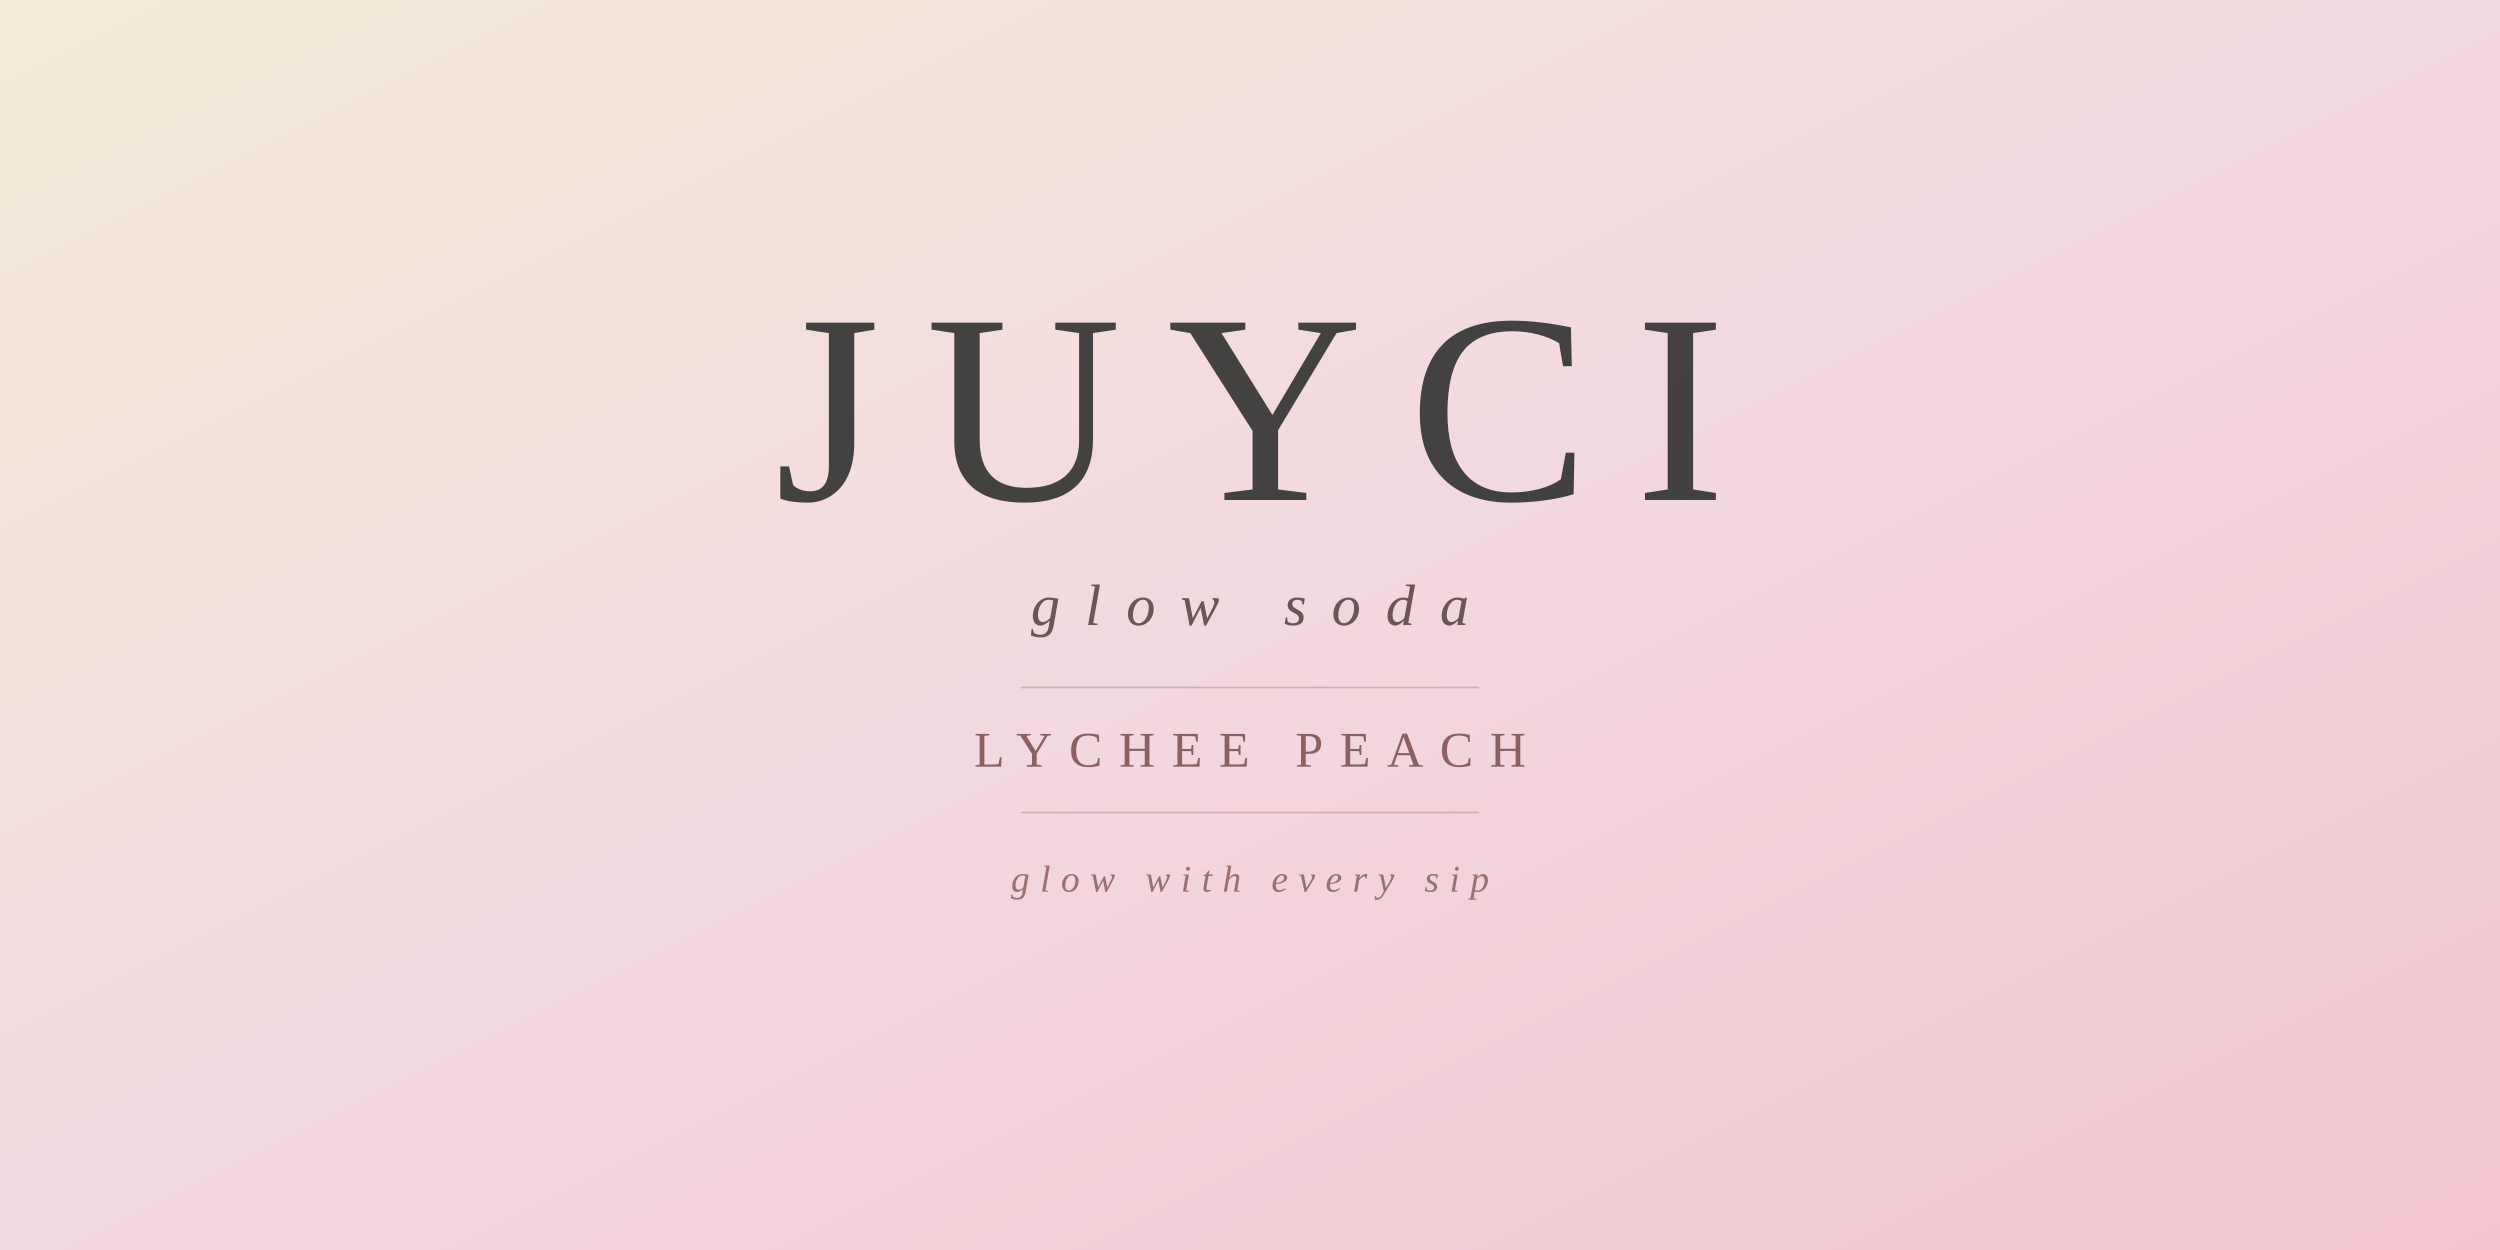
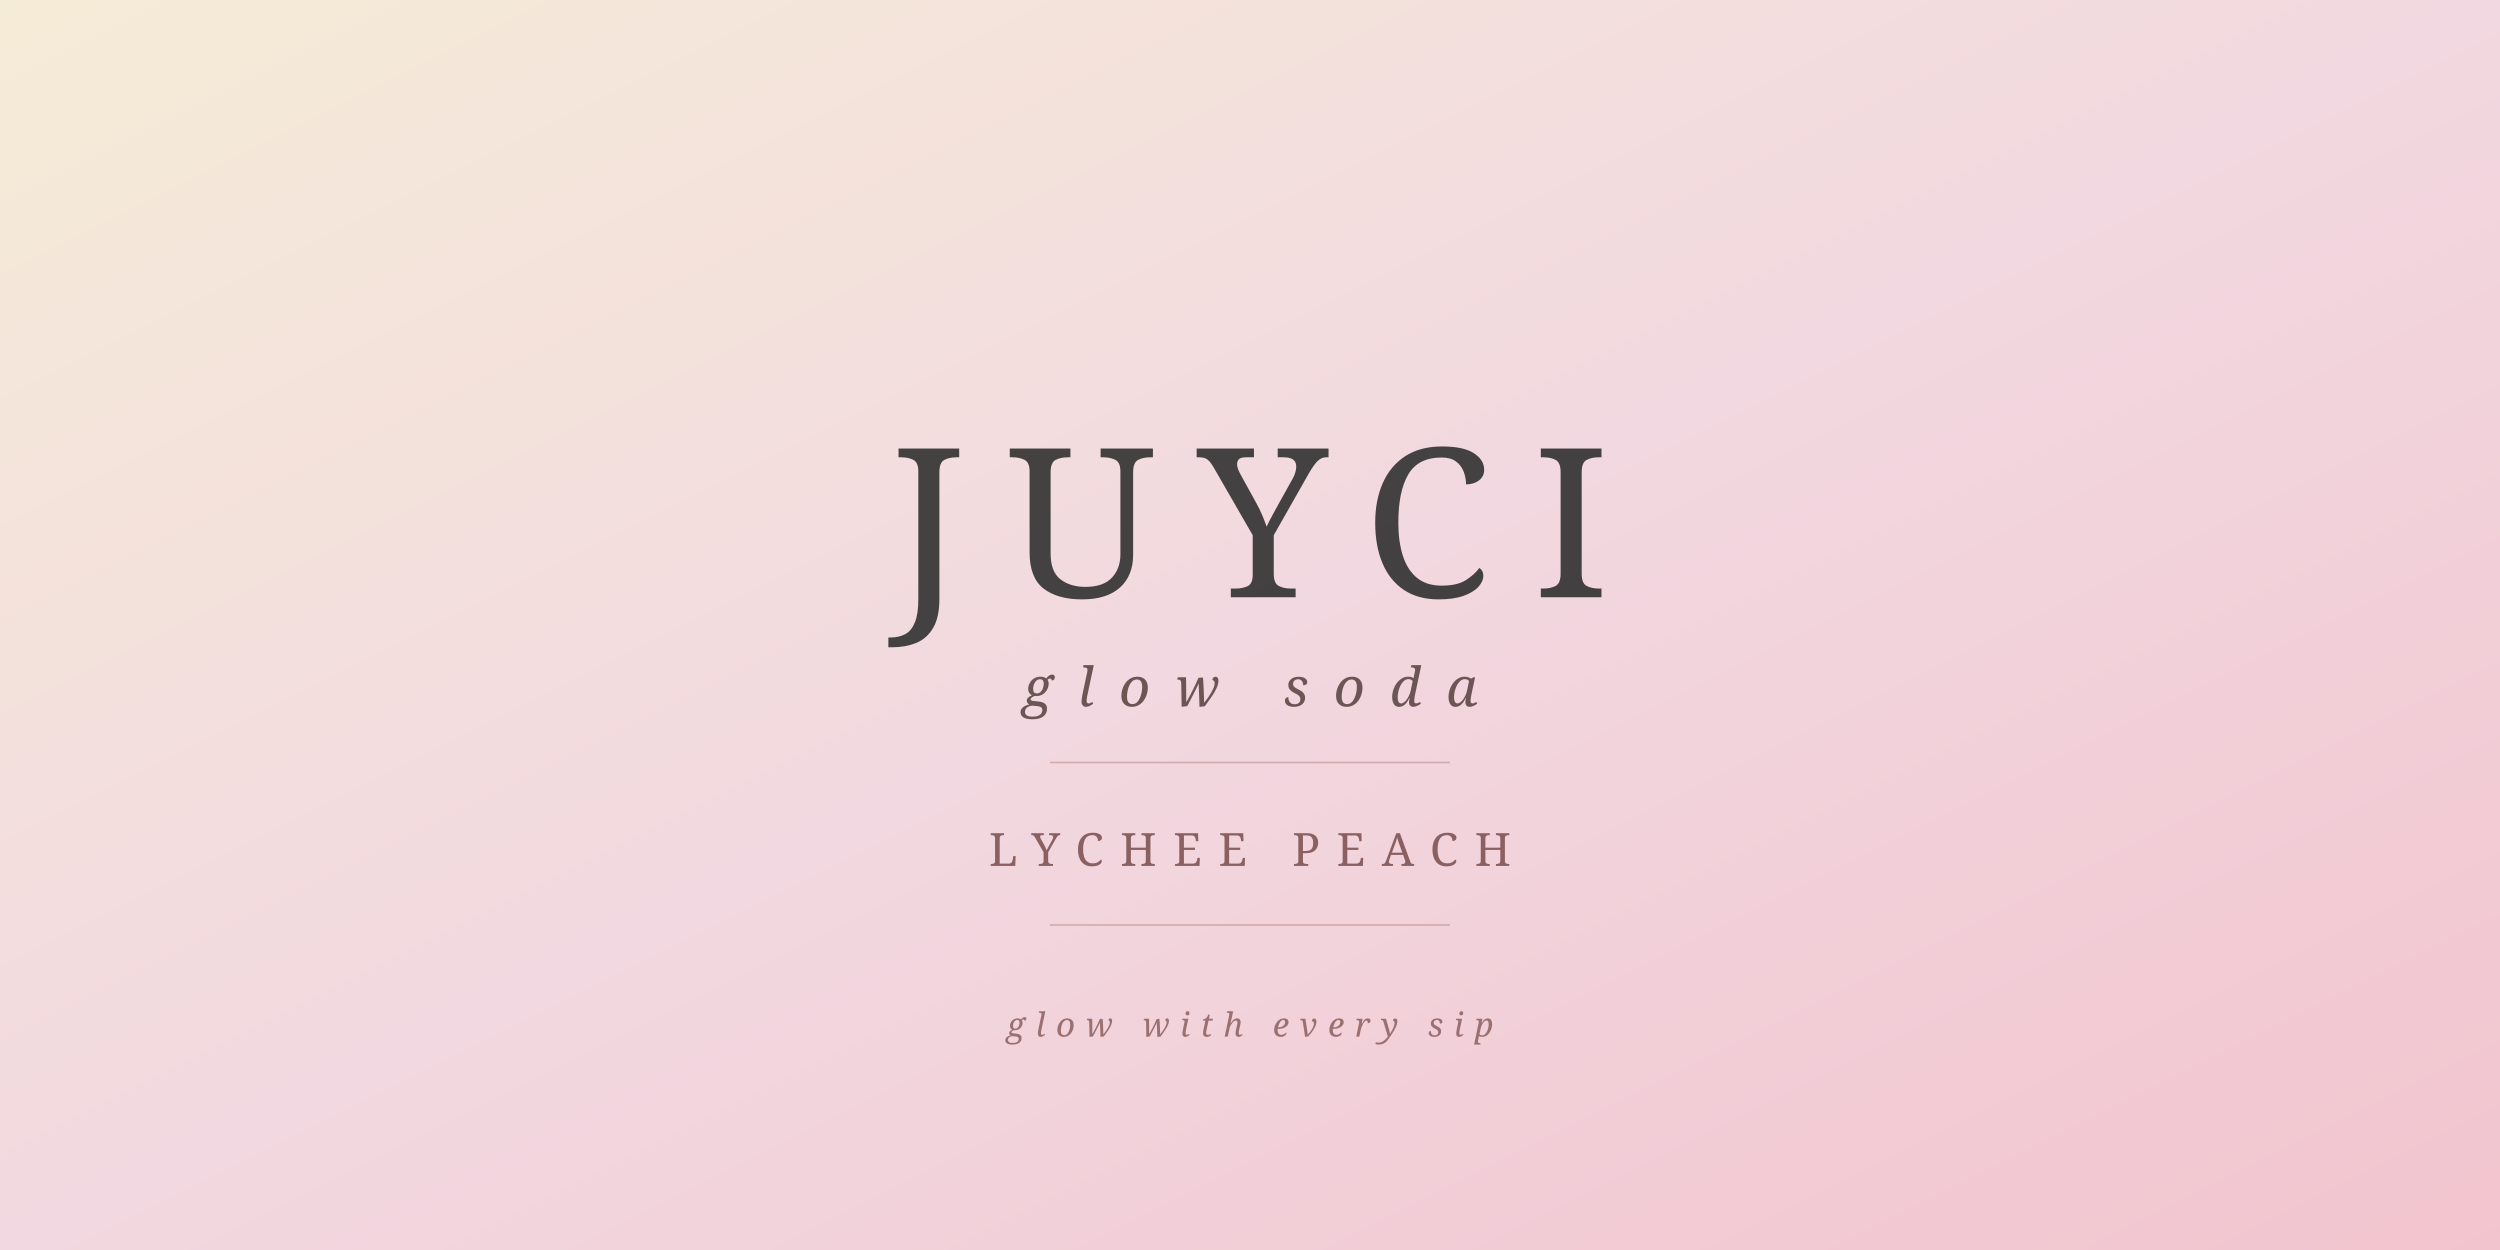
<svg xmlns="http://www.w3.org/2000/svg" viewBox="0 0 1200 600" width="1200" height="600">
  <defs>
    <linearGradient id="bg" x1="0%" y1="0%" x2="100%" y2="100%">
      <stop offset="0%" style="stop-color:#F5ECD7;stop-opacity:1" />
      <stop offset="50%" style="stop-color:#F2D8E0;stop-opacity:1" />
      <stop offset="100%" style="stop-color:#F2C4CE;stop-opacity:1" />
    </linearGradient>
  </defs>
  <rect width="1200" height="600" fill="url(#bg)" />
-   <text x="600" y="240" font-family="Georgia, 'Times New Roman', serif" font-size="130" font-weight="300" fill="#2C2C2C" text-anchor="middle" letter-spacing="22" opacity="0.88">JUYCI</text>
-   <text x="600" y="300" font-family="Georgia, 'Times New Roman', serif" font-size="28" font-weight="300" fill="#6B5555" text-anchor="middle" letter-spacing="12" font-style="italic">glow soda</text>
-   <line x1="490" y1="330" x2="710" y2="330" stroke="rgba(180,130,130,0.5)" stroke-width="0.8" />
-   <text x="600" y="368" font-family="Georgia, 'Times New Roman', serif" font-size="24" font-weight="400" fill="#8B6060" text-anchor="middle" letter-spacing="8">LYCHEE PEACH</text>
-   <line x1="490" y1="390" x2="710" y2="390" stroke="rgba(180,130,130,0.5)" stroke-width="0.8" />
-   <text x="600" y="428" font-family="Georgia, 'Times New Roman', serif" font-size="18" font-weight="300" fill="#9B7070" text-anchor="middle" letter-spacing="5" font-style="italic">glow with every sip</text>
+   <text x="50%" y="42%" dominant-baseline="middle" text-anchor="middle" font-family="Georgia, serif" font-size="100" font-weight="300" fill="#2C2C2C" letter-spacing="20" opacity="0.88">JUYCI</text>
+   <text x="50%" y="55%" dominant-baseline="middle" text-anchor="middle" font-family="Georgia, serif" font-size="26" font-weight="300" fill="#6B5555" letter-spacing="12" font-style="italic">glow soda</text>
+   <line x1="42%" y1="61%" x2="58%" y2="61%" stroke="rgba(180,130,130,0.5)" stroke-width="0.8" />
+   <text x="50%" y="68%" dominant-baseline="middle" text-anchor="middle" font-family="Georgia, serif" font-size="22" font-weight="400" fill="#8B6060" letter-spacing="8">LYCHEE PEACH</text>
+   <line x1="42%" y1="74%" x2="58%" y2="74%" stroke="rgba(180,130,130,0.5)" stroke-width="0.8" />
+   <text x="50%" y="82%" dominant-baseline="middle" text-anchor="middle" font-family="Georgia, serif" font-size="16" font-weight="300" fill="#9B7070" letter-spacing="5" font-style="italic">glow with every sip</text>
</svg>
